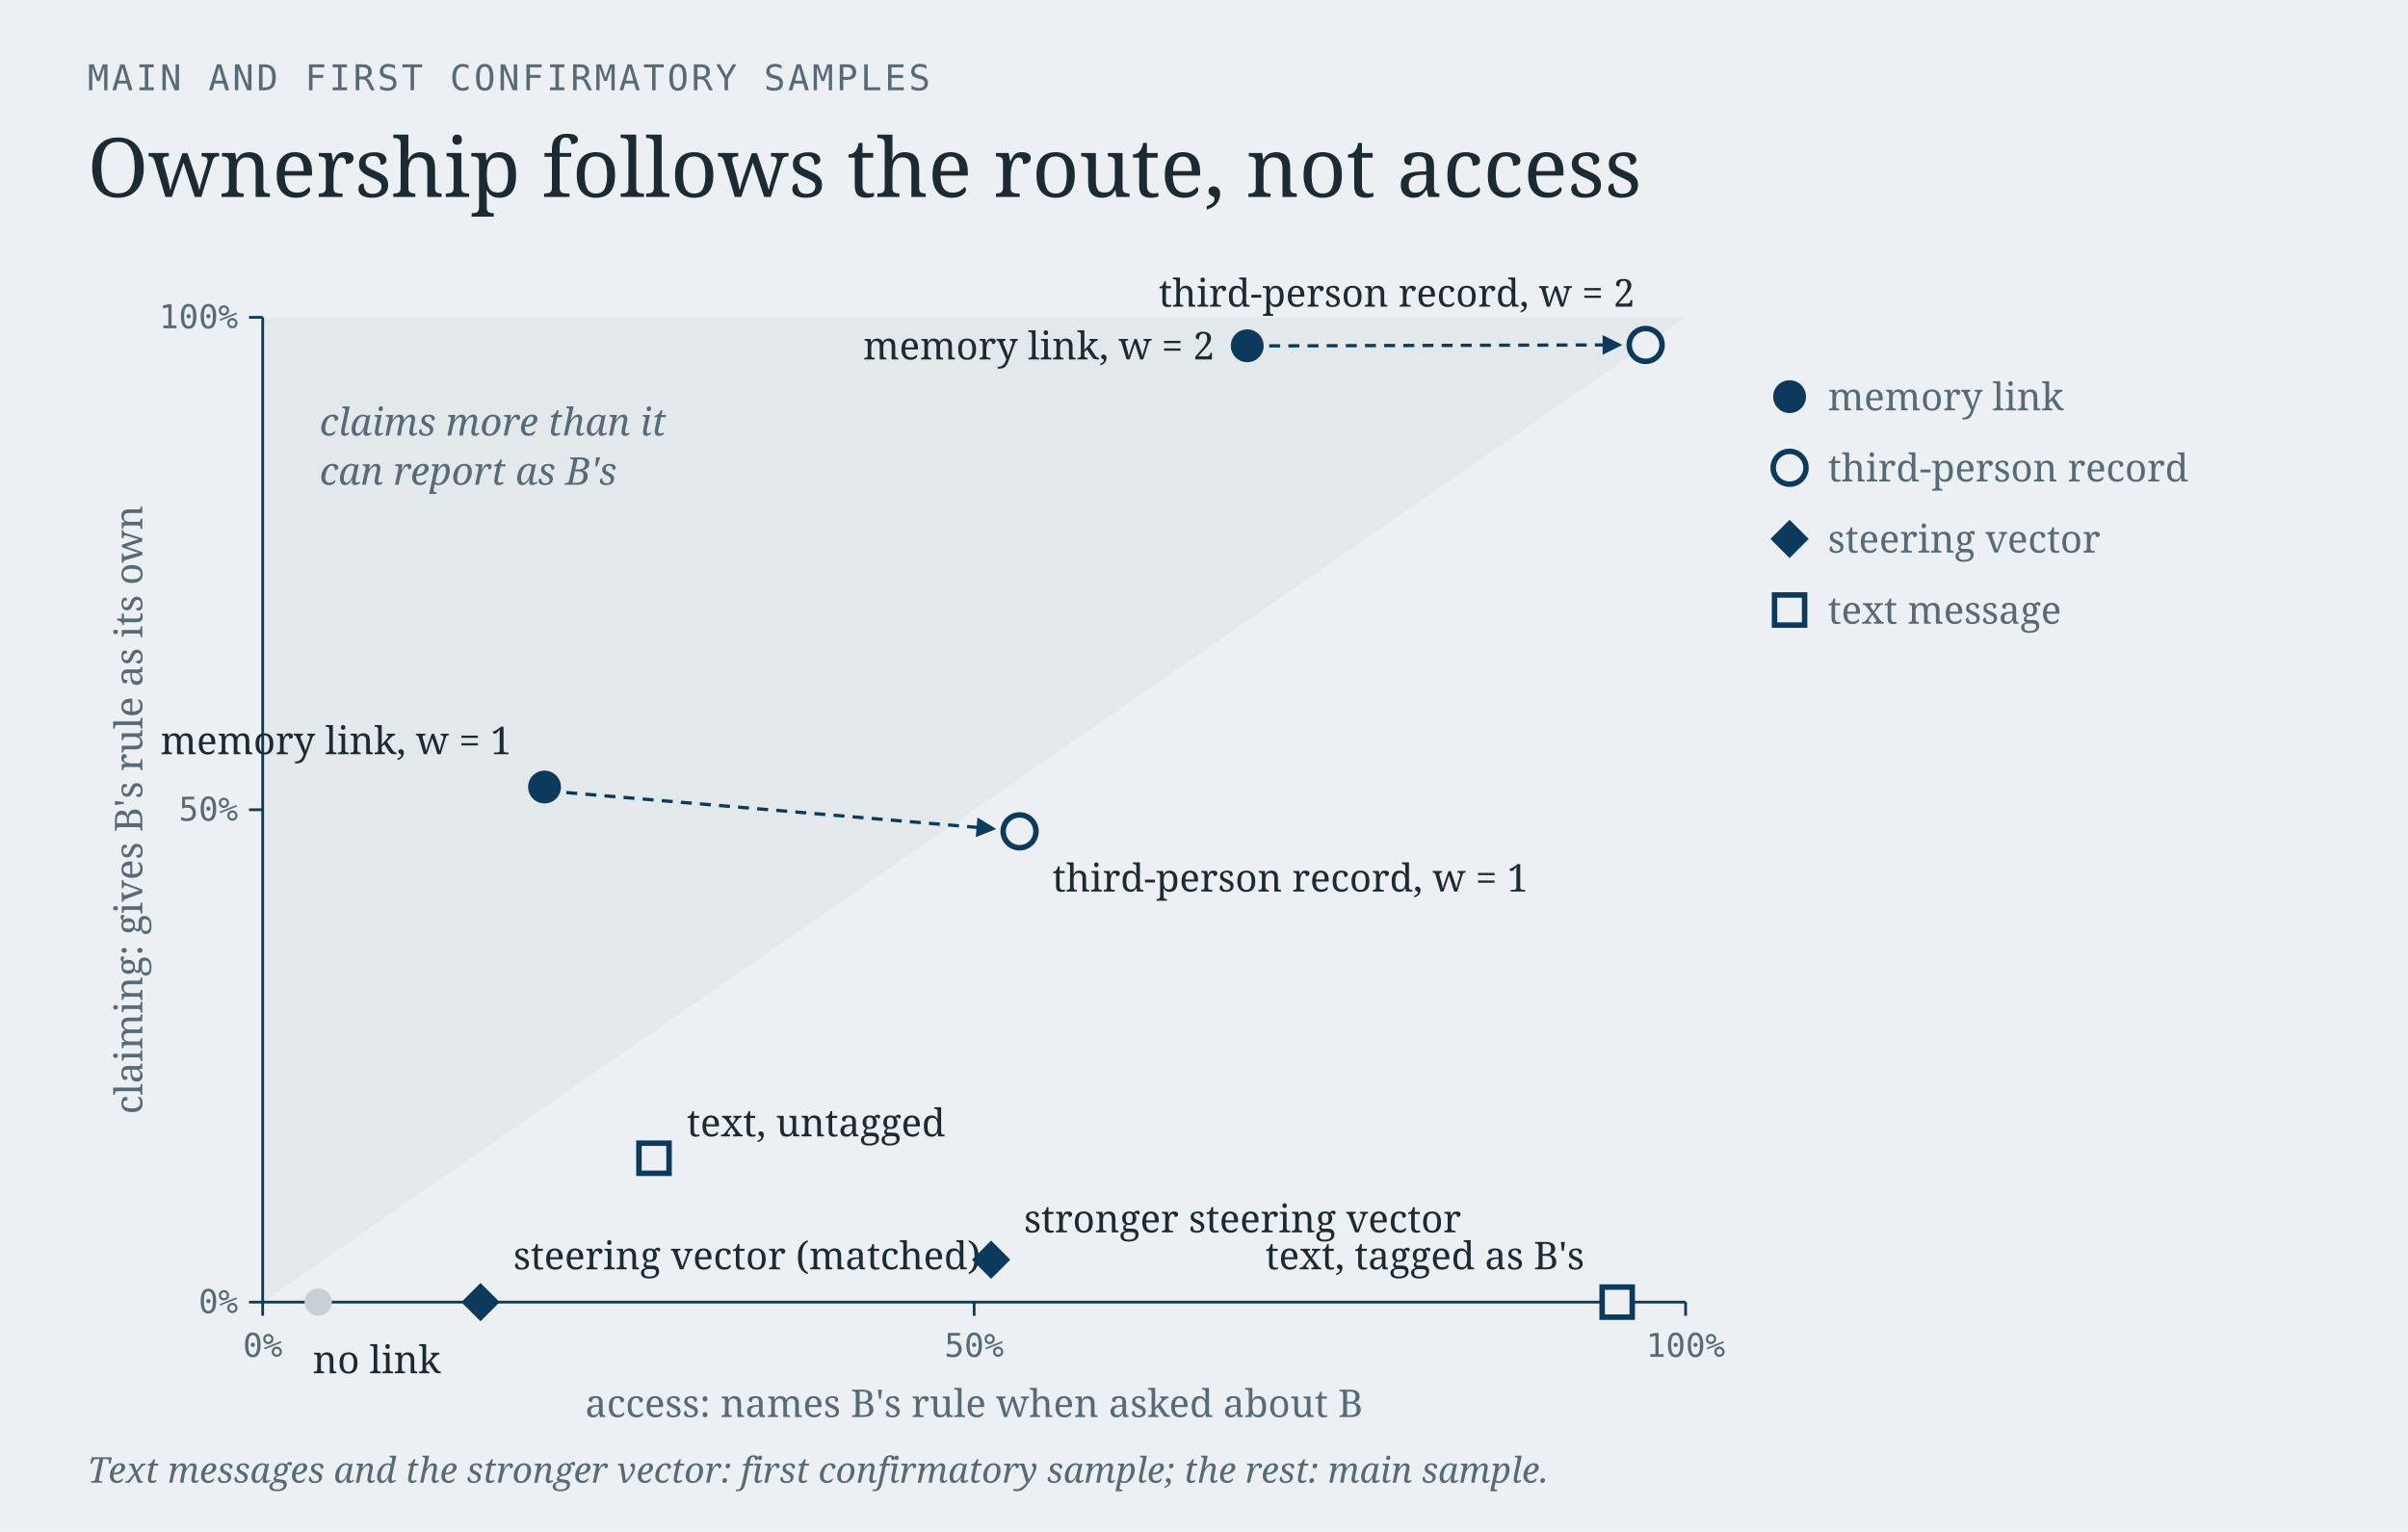
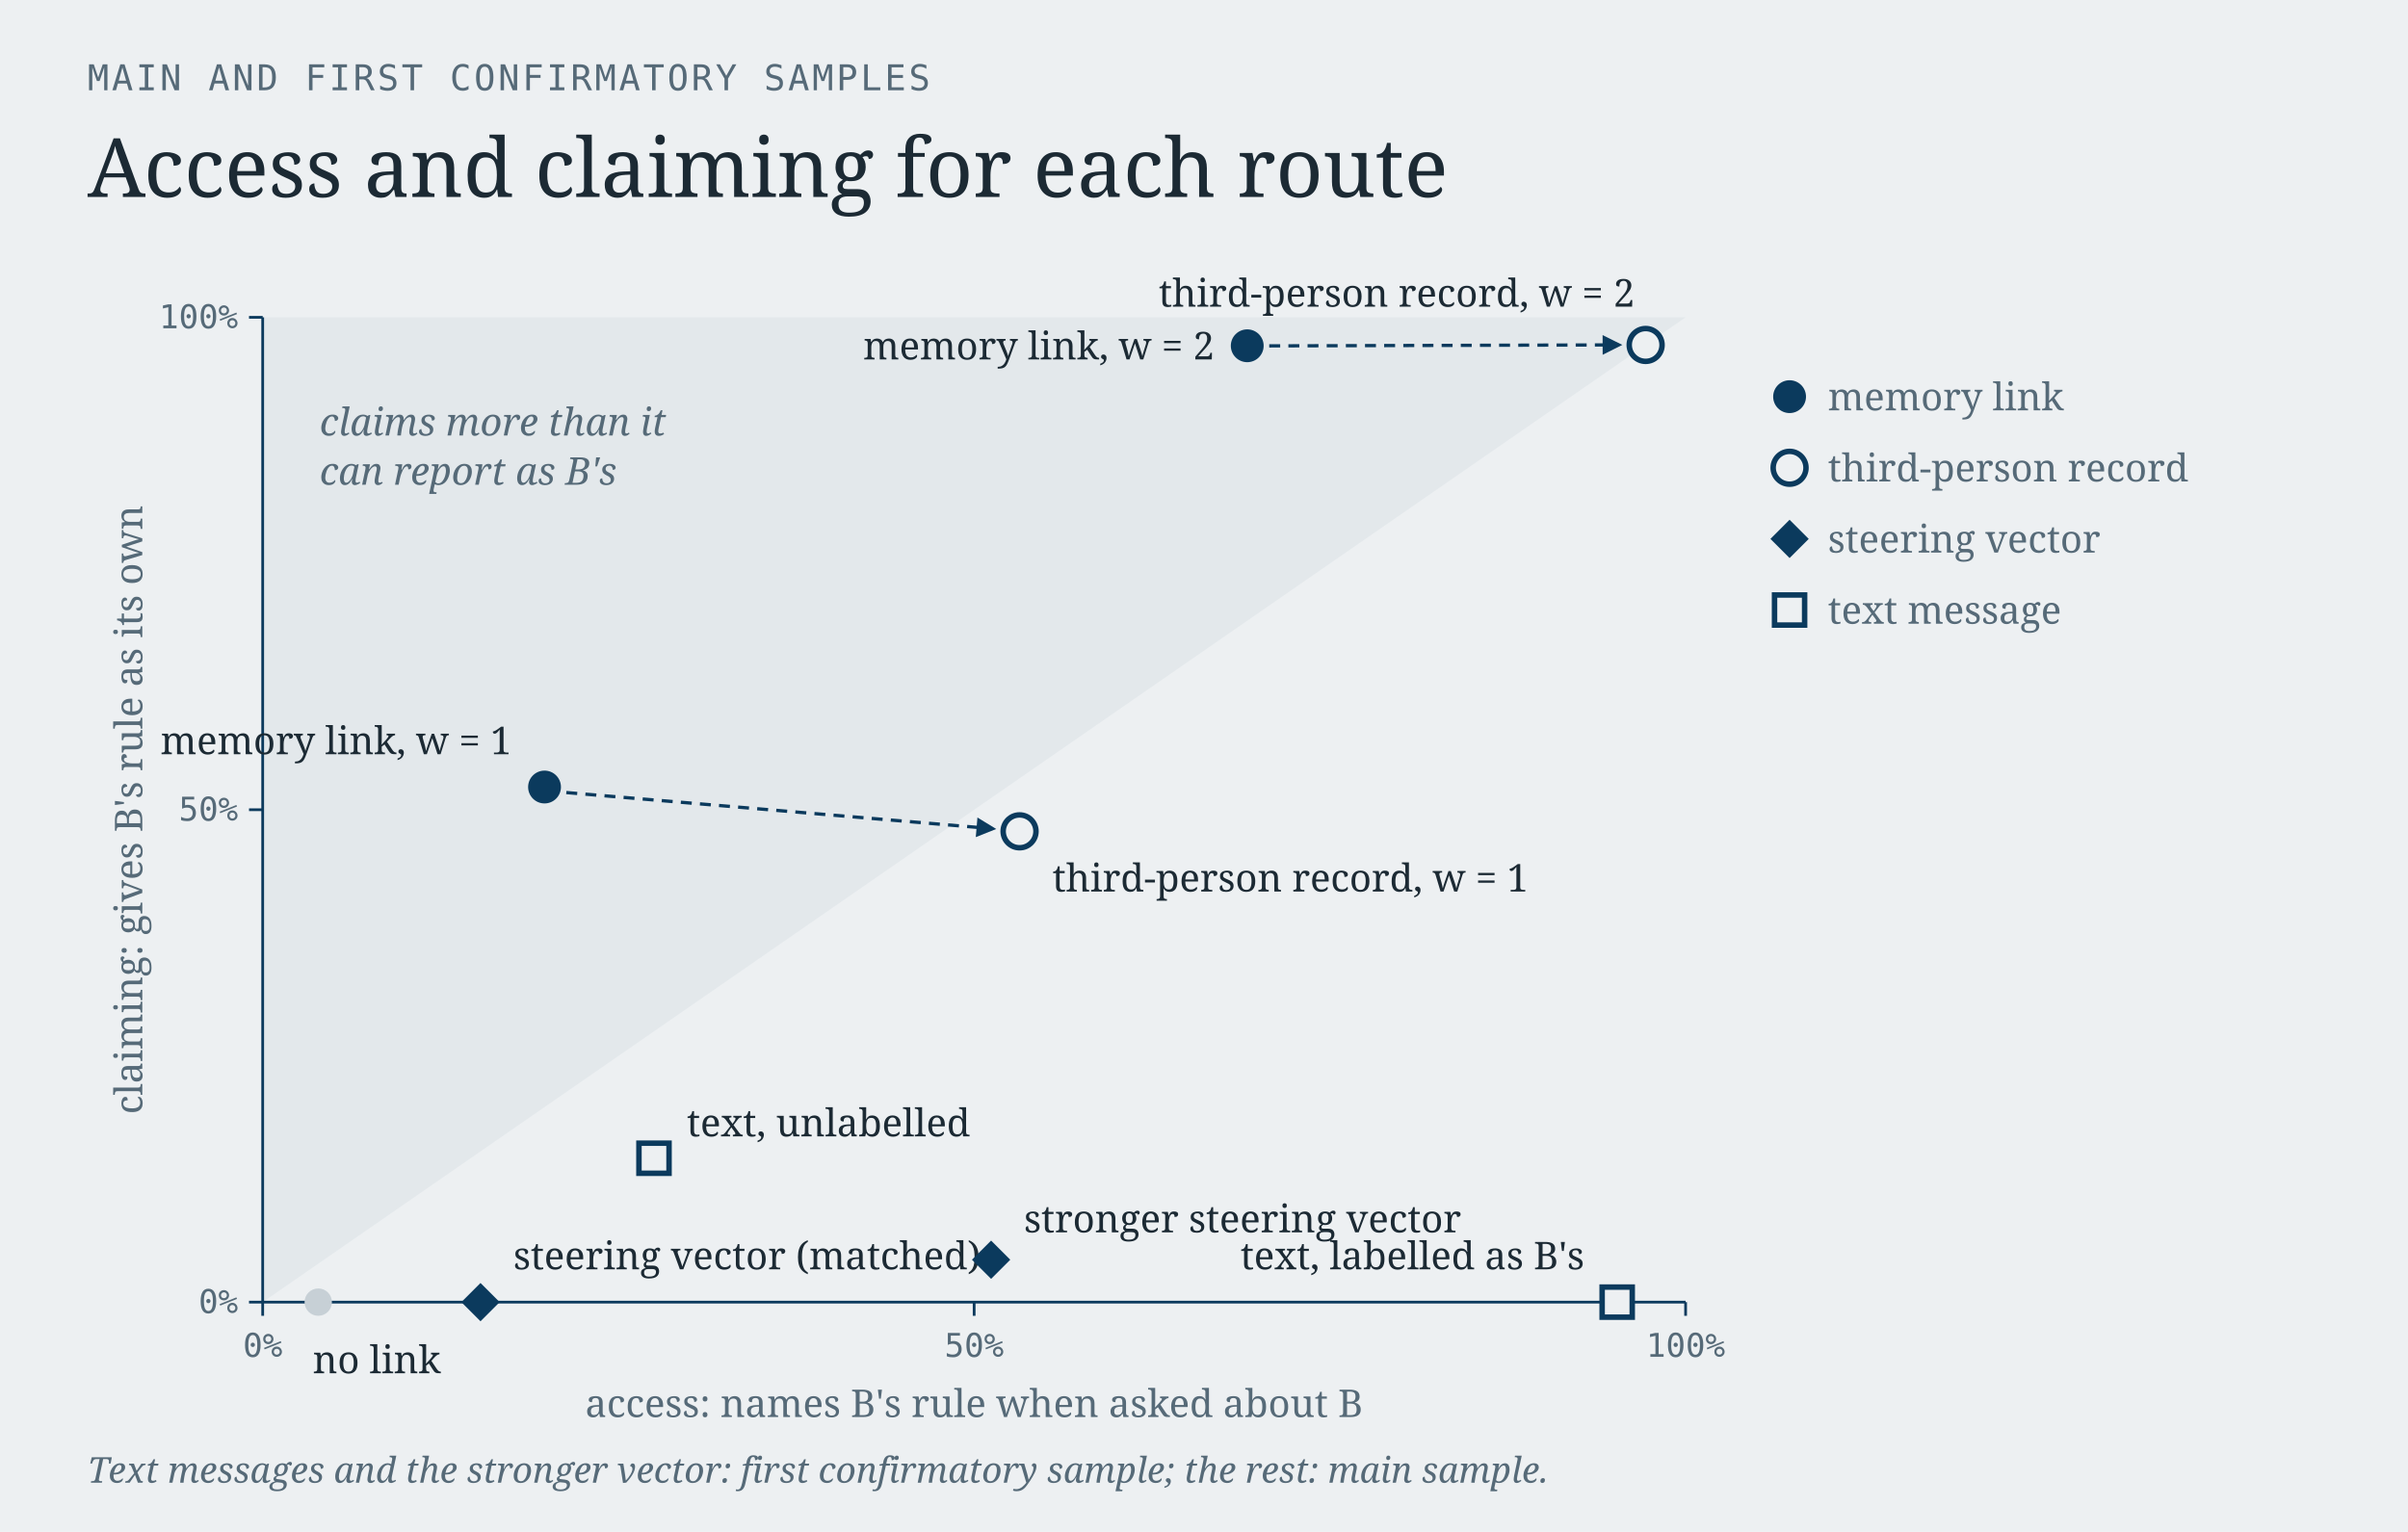
<svg xmlns="http://www.w3.org/2000/svg" width="880" height="560" viewBox="0 0 880 560" role="img" aria-labelledby="title desc">
  <rect width="880" height="560" fill="#EDF0F2" />
  <defs>
    <marker id="arrow" viewBox="0 0 10 10" refX="8" refY="5" markerWidth="6" markerHeight="6" orient="auto-start-reverse">
      <path d="M 0 0 L 10 5 L 0 10 z" fill="#0B3A5D" />
    </marker>
    <pattern id="hatch" width="6" height="6" patternUnits="userSpaceOnUse" patternTransform="rotate(45)">
      <rect width="6" height="6" fill="#EDF0F2" />
      <line x1="0" y1="0" x2="0" y2="6" stroke="#0B3A5D" stroke-width="2.2" />
    </pattern>
  </defs>
  <style>text{font-family:Newsreader,Georgia,serif;fill:#1C2A34}.muted{fill:#566A78}.eyebrow{font-family:"IBM Plex Mono",Menlo,monospace;letter-spacing:1px}.mono{font-family:"IBM Plex Mono",Menlo,monospace}.italic{font-style:italic}.strong{font-weight:600}.onink{fill:#EDF0F2}</style>
  <text x="32.0" y="33.0" font-size="13" class="eyebrow muted" text-anchor="start">MAIN AND FIRST CONFIRMATORY SAMPLES</text>
-   <text x="32.0" y="72.0" font-size="30" text-anchor="start">Ownership follows the route, not access</text>
+   <text x="32.0" y="72.0" font-size="30" text-anchor="start">Access and claiming for each route</text>
  <path d="M 96.0 476.0 L 616.0 116.0 L 96.0 116.0 Z" fill="#E3E8EB" stroke="none" stroke-width="1.5" stroke-linejoin="round" />
  <text x="116.8" y="159.2" font-size="14" class="muted italic" text-anchor="start">claims more than it</text>
  <text x="116.8" y="177.2" font-size="14" class="muted italic" text-anchor="start">can report as B's</text>
  <line x1="96.0" y1="476.0" x2="96.0" y2="481.0" stroke="#0B3A5D" stroke-width="1" />
  <text x="96.0" y="496.0" font-size="12" class="mono muted" text-anchor="middle">0%</text>
  <line x1="91.0" y1="476.0" x2="96.0" y2="476.0" stroke="#0B3A5D" stroke-width="1" />
  <text x="87.0" y="480.0" font-size="12" class="mono muted" text-anchor="end">0%</text>
  <line x1="356.0" y1="476.0" x2="356.0" y2="481.0" stroke="#0B3A5D" stroke-width="1" />
  <text x="356.0" y="496.0" font-size="12" class="mono muted" text-anchor="middle">50%</text>
  <line x1="91.0" y1="296.0" x2="96.0" y2="296.0" stroke="#0B3A5D" stroke-width="1" />
  <text x="87.0" y="300.0" font-size="12" class="mono muted" text-anchor="end">50%</text>
  <line x1="616.0" y1="476.0" x2="616.0" y2="481.0" stroke="#0B3A5D" stroke-width="1" />
  <text x="616.0" y="496.0" font-size="12" class="mono muted" text-anchor="middle">100%</text>
  <line x1="91.0" y1="116.0" x2="96.0" y2="116.0" stroke="#0B3A5D" stroke-width="1" />
  <text x="87.0" y="120.0" font-size="12" class="mono muted" text-anchor="end">100%</text>
  <line x1="96.0" y1="476.0" x2="616.0" y2="476.0" stroke="#0B3A5D" stroke-width="1" />
  <line x1="96.0" y1="476.0" x2="96.0" y2="116.0" stroke="#0B3A5D" stroke-width="1" />
  <text x="356.0" y="518.0" font-size="14" class="muted" text-anchor="middle">access: names B's rule when asked about B</text>
  <text x="52.0" y="296.0" font-size="14" class="muted" text-anchor="middle" transform="rotate(-90 52.0 296.0)">claiming: gives B's rule as its own</text>
  <path d="M 206.96 289.72 L 362.64 302.92" fill="none" stroke="#0B3A5D" stroke-width="1.2" stroke-linejoin="round" stroke-dasharray="4 3" marker-end="url(#arrow)" />
  <path d="M 463.84 126.44 L 591.44 126.08" fill="none" stroke="#0B3A5D" stroke-width="1.2" stroke-linejoin="round" stroke-dasharray="4 3" marker-end="url(#arrow)" />
  <circle cx="116.3" cy="476.0" r="5" fill="#C7D0D6" />
  <text x="114.3" y="502.0" font-size="14" text-anchor="start">no link</text>
  <circle cx="199.0" cy="287.7" r="6" fill="#0B3A5D" />
  <text x="187.0" y="275.7" font-size="14" text-anchor="end">memory link, w = 1</text>
  <circle cx="455.8" cy="126.4" r="6" fill="#0B3A5D" />
  <text x="443.8" y="131.4" font-size="14" text-anchor="end">memory link, w = 2</text>
  <circle cx="372.6" cy="303.9" r="6" fill="#EDF0F2" stroke="#0B3A5D" stroke-width="2" />
  <text x="384.6" y="325.9" font-size="14" text-anchor="start">third-person record, w = 1</text>
  <circle cx="601.4" cy="126.1" r="6" fill="#EDF0F2" stroke="#0B3A5D" stroke-width="2" />
  <text x="597.4" y="112.1" font-size="14" text-anchor="end">third-person record, w = 2</text>
  <path d="M 175.6 469.0 L 182.6 476.0 L 175.6 483.0 L 168.6 476.0 Z" fill="#0B3A5D" />
  <text x="187.6" y="464.0" font-size="14" text-anchor="start">steering vector (matched)</text>
  <path d="M 362.2 453.5 L 369.2 460.5 L 362.2 467.5 L 355.2 460.5 Z" fill="#0B3A5D" />
  <text x="374.2" y="450.5" font-size="14" text-anchor="start">stronger steering vector</text>
  <rect x="585.5" y="470.5" width="11.0" height="11.0" fill="#EDF0F2" stroke="#0B3A5D" stroke-width="2" />
-   <text x="579.0" y="464.0" font-size="14" text-anchor="end">text, tagged as B's</text>
+   <text x="579.0" y="464.0" font-size="14" text-anchor="end">text, labelled as B's</text>
  <rect x="233.5" y="417.9" width="11.0" height="11.0" fill="#EDF0F2" stroke="#0B3A5D" stroke-width="2" />
-   <text x="251.0" y="415.4" font-size="14" text-anchor="start">text, untagged</text>
+   <text x="251.0" y="415.4" font-size="14" text-anchor="start">text, unlabelled</text>
  <circle cx="654.0" cy="145.0" r="6" fill="#0B3A5D" />
  <text x="668.0" y="150.0" font-size="14" class="muted" text-anchor="start">memory link</text>
  <circle cx="654.0" cy="171.0" r="6" fill="#EDF0F2" stroke="#0B3A5D" stroke-width="2" />
  <text x="668.0" y="176.0" font-size="14" class="muted" text-anchor="start">third-person record</text>
  <path d="M 654.0 190.0 L 661.0 197.0 L 654.0 204.0 L 647.0 197.0 Z" fill="#0B3A5D" />
  <text x="668.0" y="202.0" font-size="14" class="muted" text-anchor="start">steering vector</text>
  <rect x="648.5" y="217.5" width="11.0" height="11.0" fill="#EDF0F2" stroke="#0B3A5D" stroke-width="2" />
  <text x="668.0" y="228.0" font-size="14" class="muted" text-anchor="start">text message</text>
  <text x="32.0" y="542.0" font-size="13" class="muted italic" text-anchor="start">Text messages and the stronger vector: first confirmatory sample; the rest: main sample.</text>
</svg>
